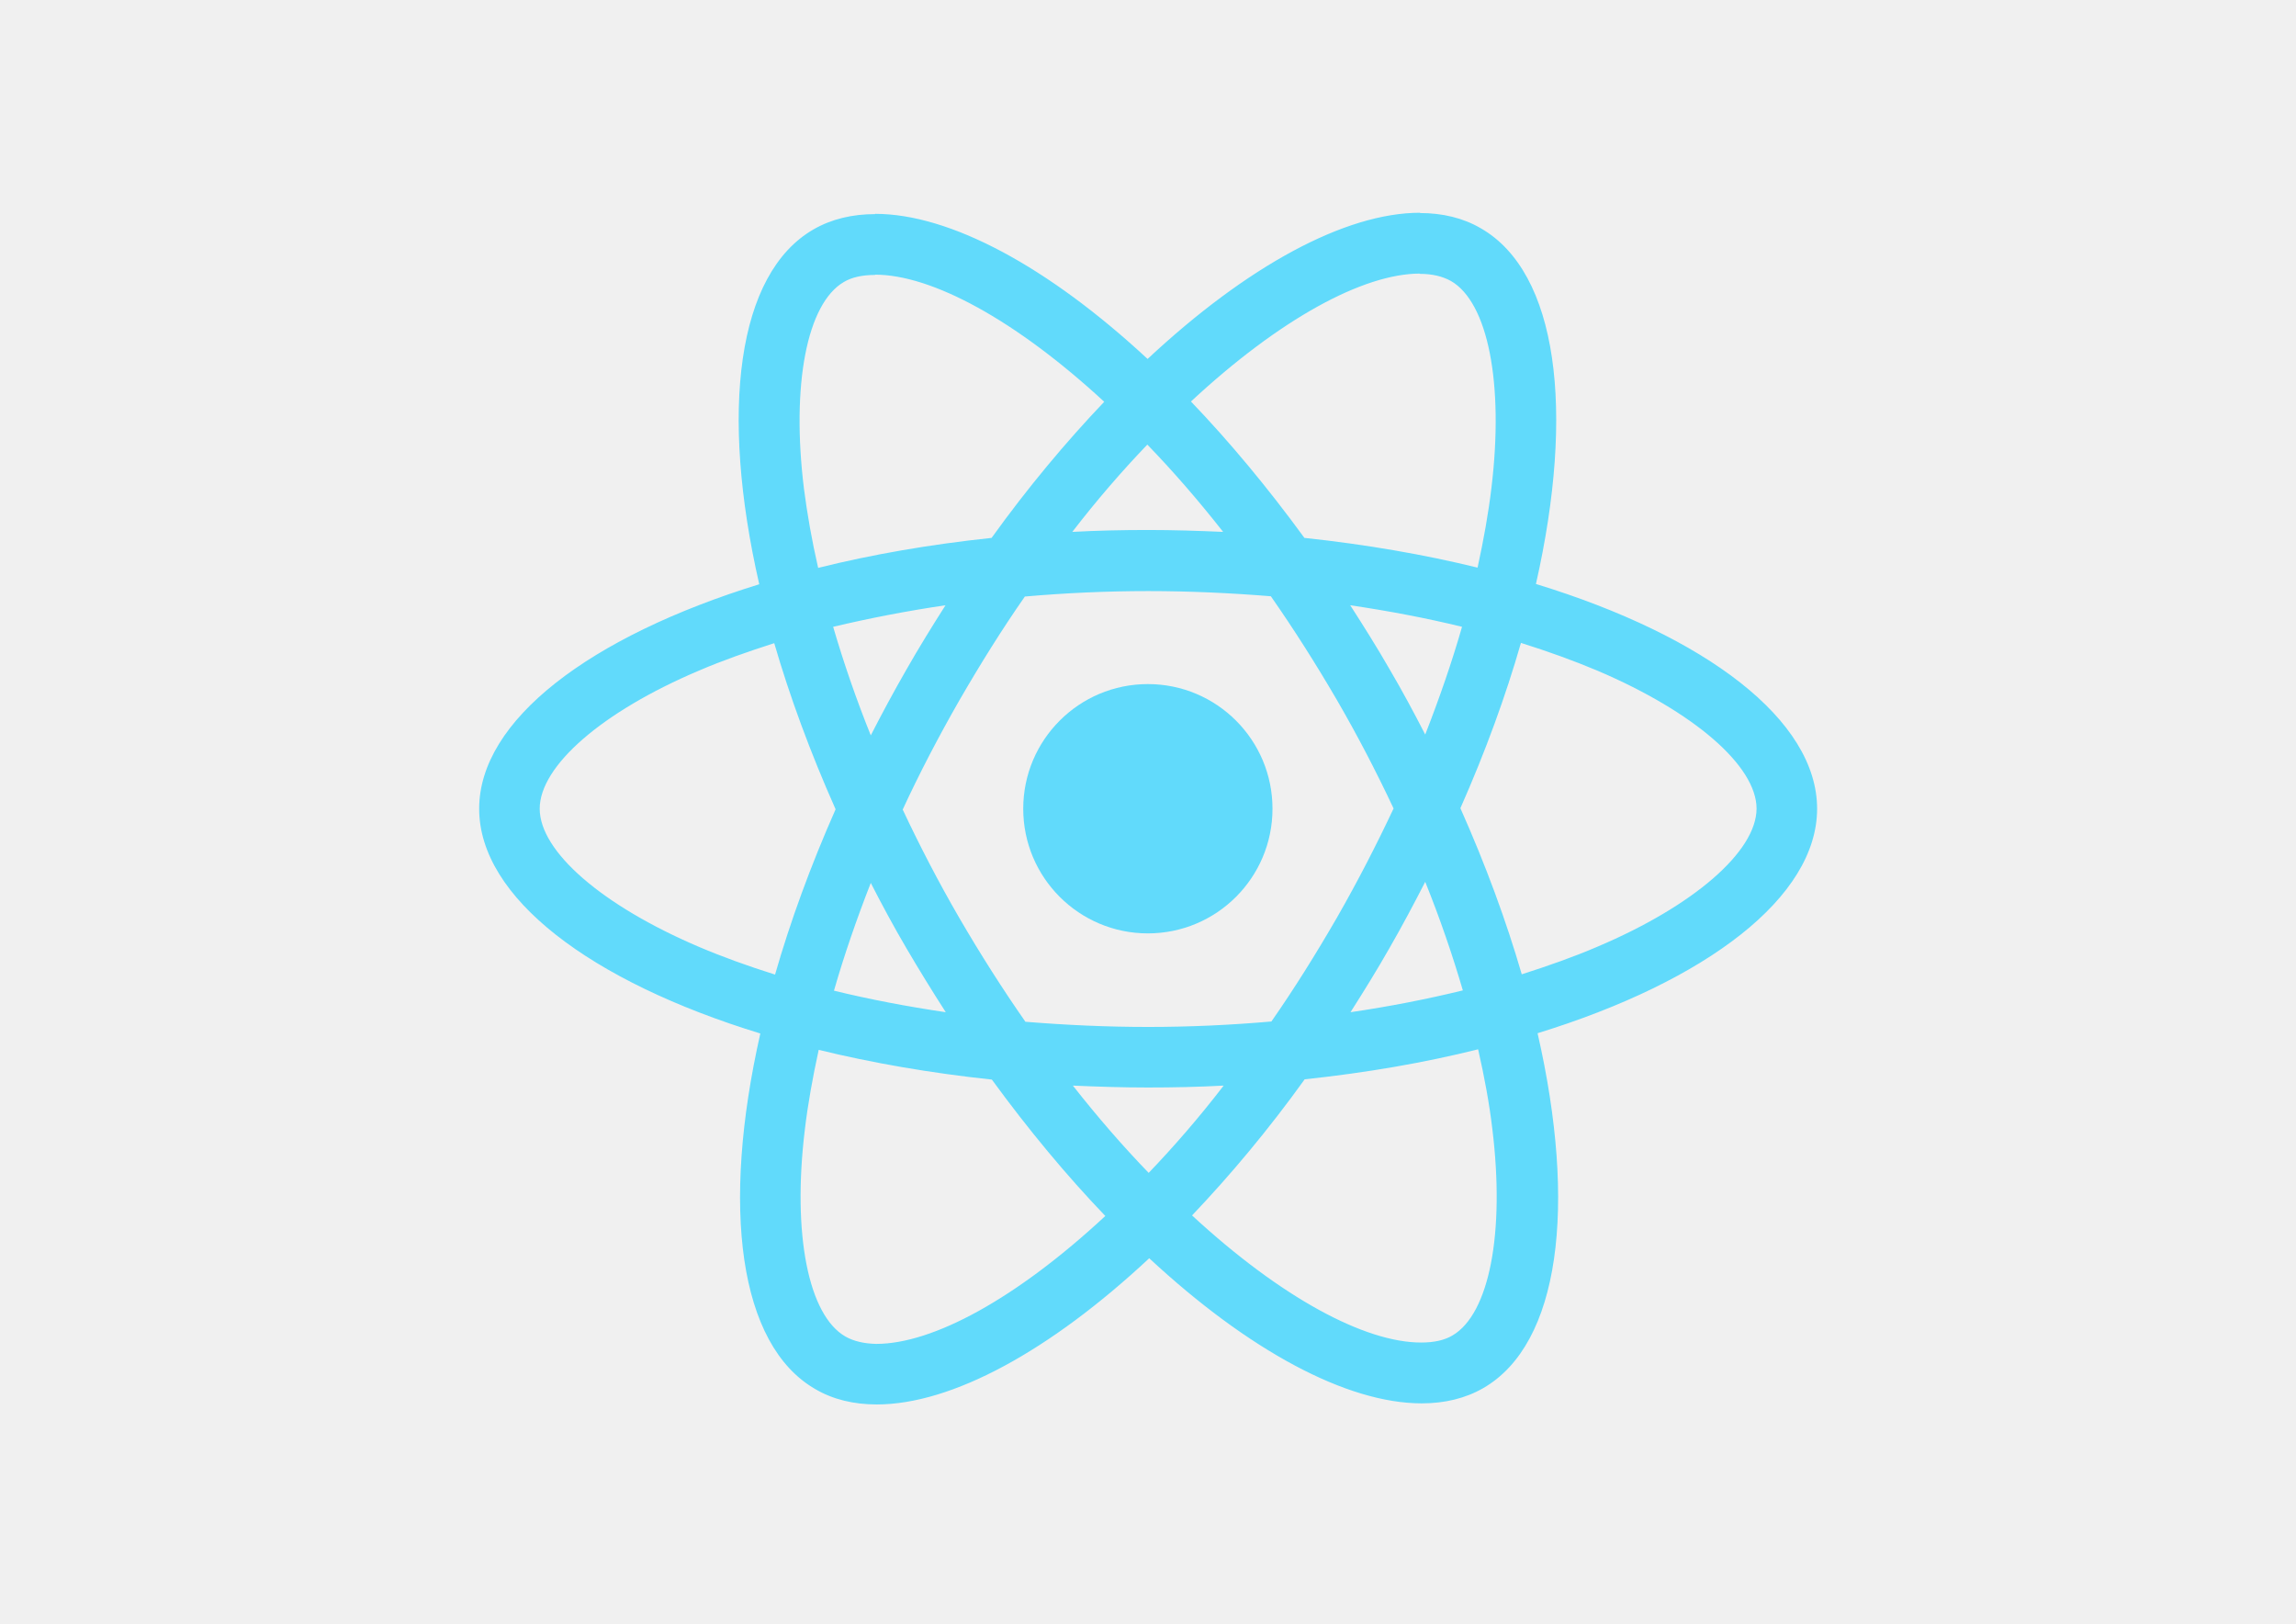
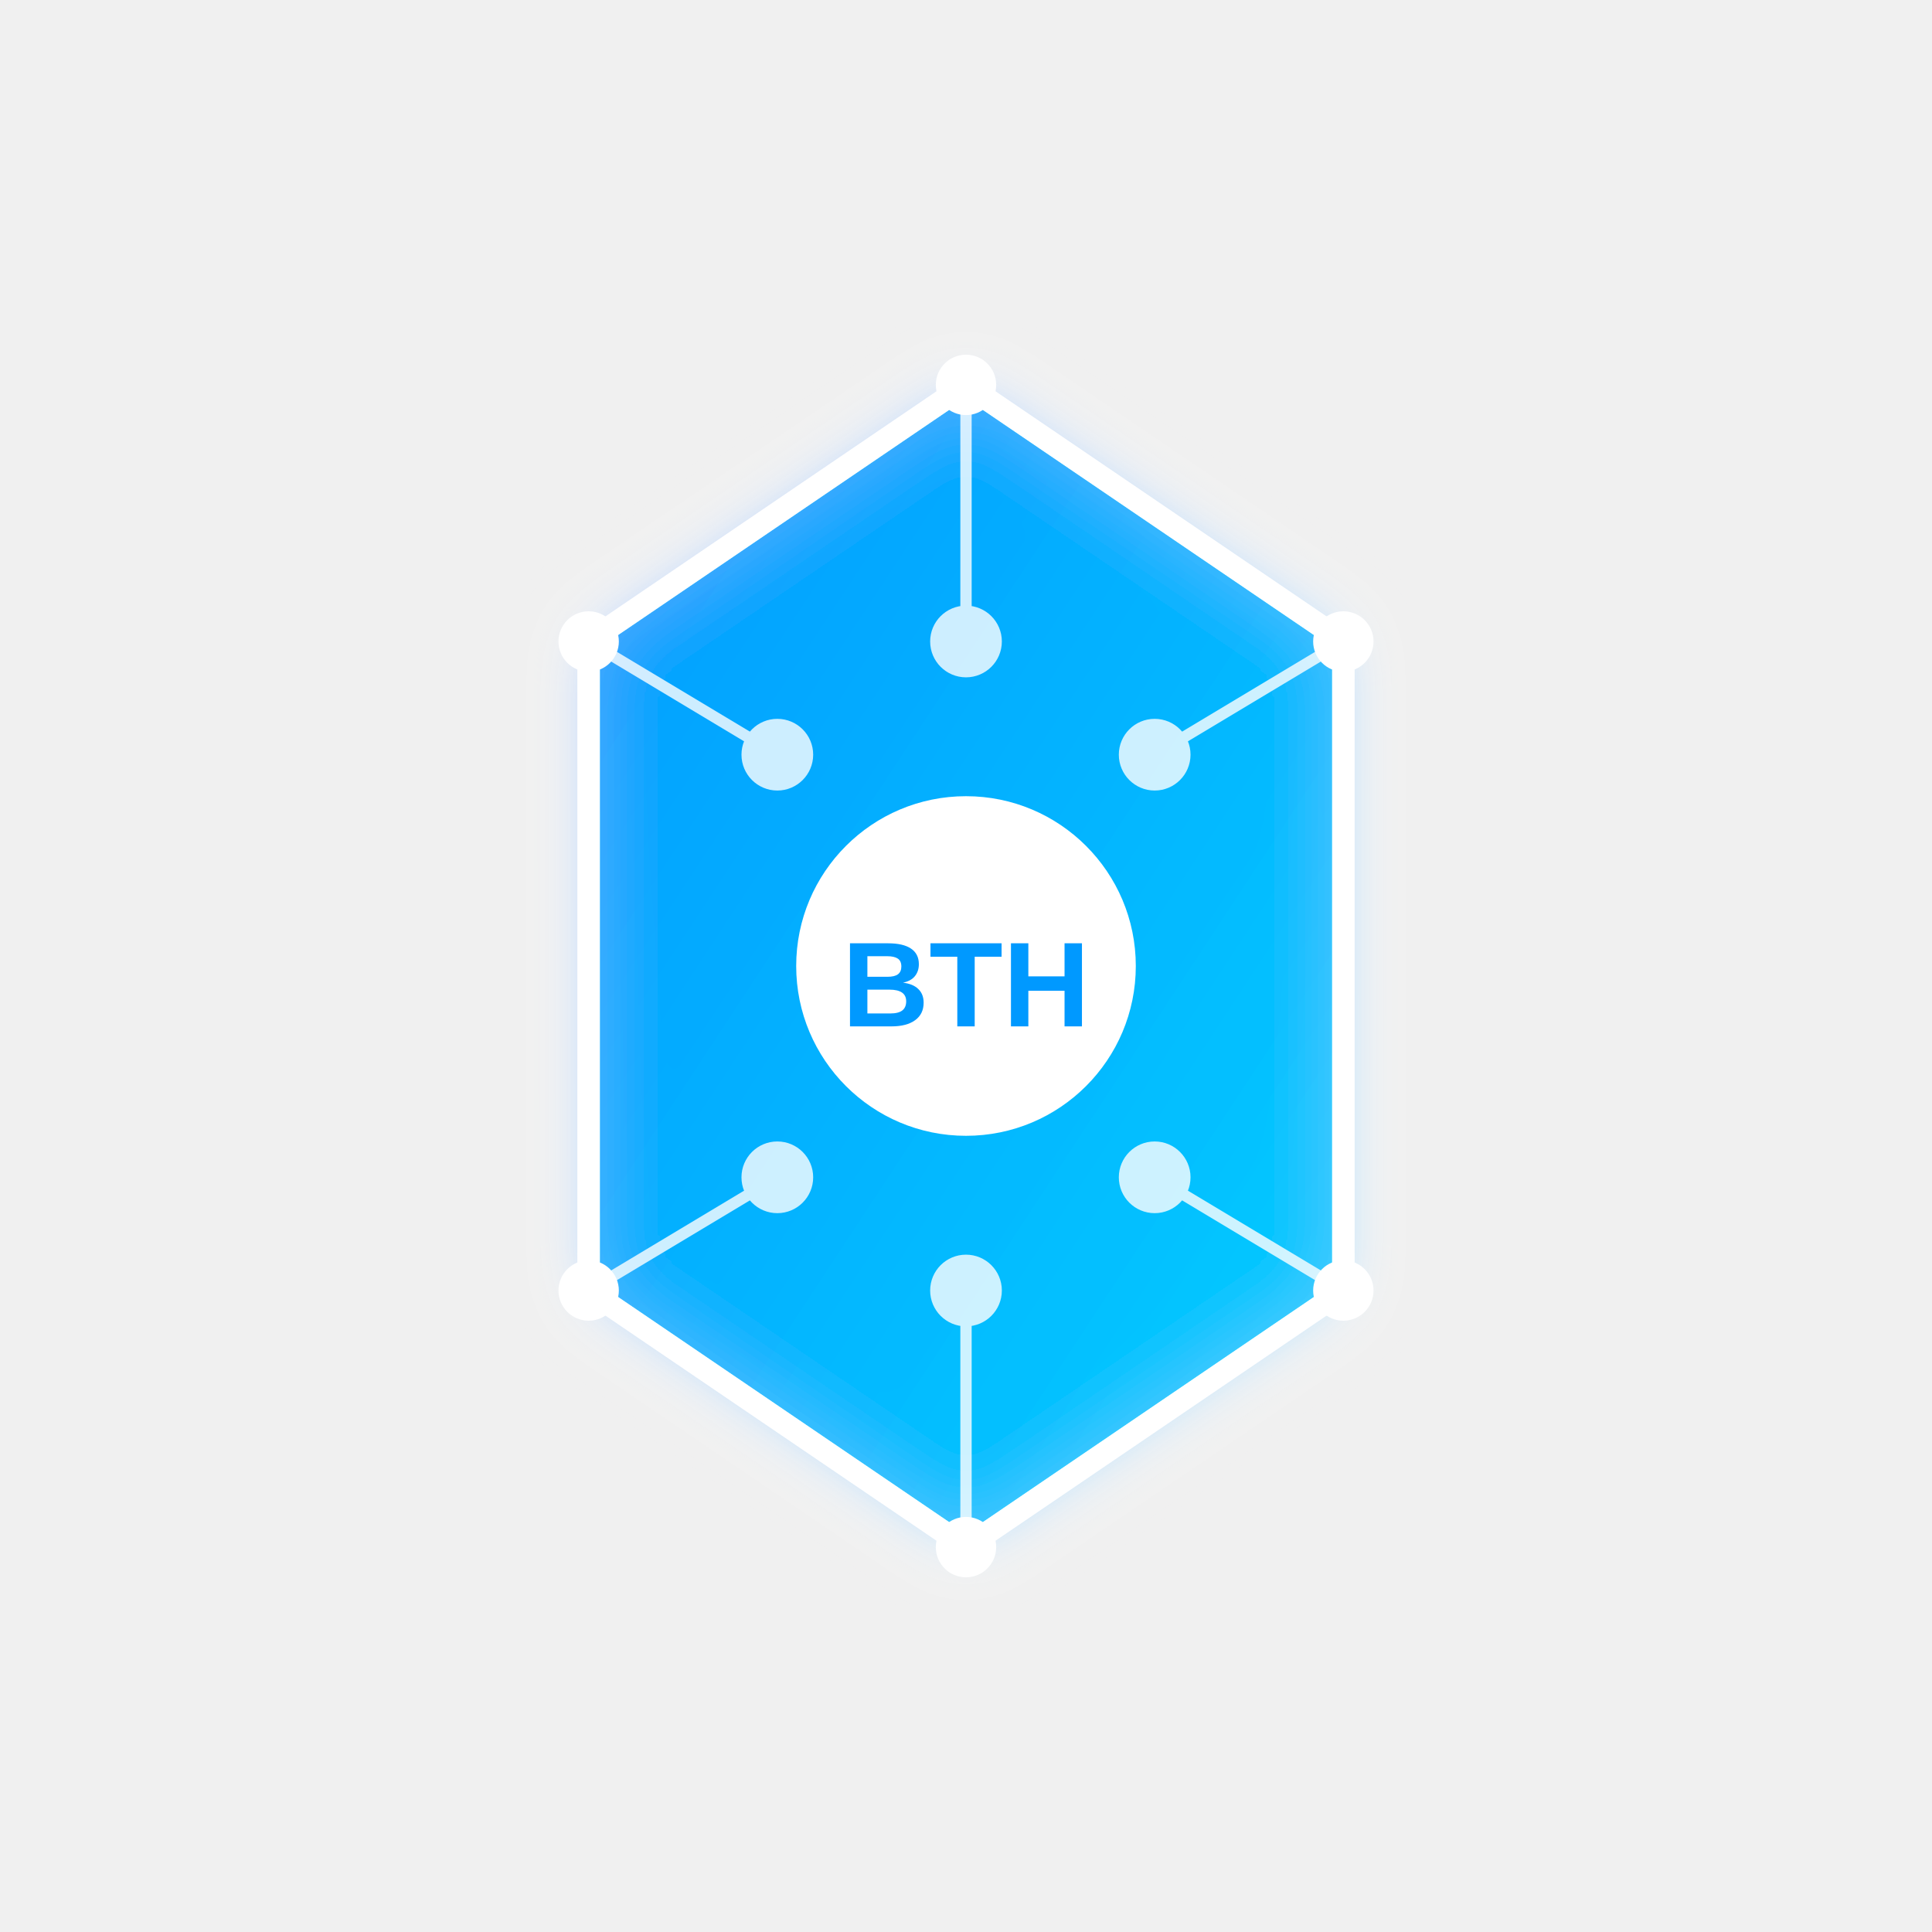
- <svg xmlns="http://www.w3.org/2000/svg" viewBox="0 0 841.9 595.3">
-   <g fill="#61DAFB">
-     <path d="M666.3 296.5c0-32.5-40.7-63.3-103.1-82.4 14.4-63.6 8-114.2-20.2-130.4-6.5-3.8-14.1-5.6-22.4-5.6v22.3c4.6 0 8.3.9 11.4 2.6 13.6 7.8 19.5 37.5 14.9 75.7-1.1 9.4-2.9 19.3-5.1 29.4-19.6-4.8-41-8.5-63.5-10.9-13.5-18.5-27.5-35.3-41.6-50 32.6-30.3 63.2-46.9 84-46.9V78c-27.5 0-63.5 19.6-99.9 53.6-36.4-33.8-72.4-53.2-99.9-53.2v22.3c20.7 0 51.4 16.5 84 46.6-14 14.7-28 31.4-41.3 49.9-22.6 2.4-44 6.1-63.6 11-2.3-10-4-19.7-5.2-29-4.7-38.2 1.1-67.9 14.6-75.8 3-1.8 6.9-2.6 11.5-2.6V78.5c-8.4 0-16 1.8-22.6 5.6-28.1 16.2-34.4 66.7-19.9 130.1-62.2 19.2-102.7 49.9-102.7 82.3 0 32.5 40.7 63.3 103.1 82.4-14.4 63.6-8 114.2 20.2 130.4 6.5 3.8 14.1 5.6 22.5 5.6 27.5 0 63.5-19.6 99.9-53.6 36.4 33.8 72.4 53.2 99.9 53.2 8.4 0 16-1.8 22.6-5.6 28.1-16.2 34.4-66.7 19.9-130.1 62-19.1 102.5-49.9 102.5-82.3zm-130.2-66.7c-3.7 12.9-8.3 26.2-13.5 39.5-4.1-8-8.4-16-13.1-24-4.6-8-9.5-15.8-14.4-23.4 14.2 2.1 27.9 4.7 41 7.9zm-45.8 106.5c-7.8 13.5-15.8 26.3-24.1 38.2-14.9 1.3-30 2-45.2 2-15.1 0-30.2-.7-45-1.9-8.3-11.9-16.4-24.6-24.2-38-7.6-13.1-14.5-26.4-20.8-39.8 6.2-13.4 13.2-26.8 20.7-39.9 7.8-13.5 15.8-26.3 24.1-38.2 14.9-1.3 30-2 45.2-2 15.1 0 30.2.7 45 1.9 8.3 11.9 16.4 24.6 24.2 38 7.6 13.1 14.5 26.4 20.8 39.8-6.3 13.4-13.2 26.8-20.7 39.9zm32.3-13c5.4 13.4 10 26.8 13.8 39.8-13.1 3.2-26.9 5.9-41.2 8 4.9-7.7 9.8-15.6 14.4-23.7 4.6-8 8.9-16.1 13-24.1zM421.2 430c-9.3-9.6-18.6-20.3-27.8-32 9 .4 18.2.7 27.5.7 9.4 0 18.7-.2 27.8-.7-9 11.7-18.3 22.4-27.5 32zm-74.4-58.9c-14.2-2.1-27.9-4.7-41-7.9 3.7-12.9 8.3-26.2 13.5-39.5 4.1 8 8.4 16 13.1 24 4.7 8 9.5 15.8 14.4 23.4zM420.7 163c9.3 9.6 18.6 20.3 27.8 32-9-.4-18.2-.7-27.5-.7-9.4 0-18.7.2-27.8.7 9-11.7 18.3-22.4 27.5-32zm-74 58.9c-4.9 7.7-9.8 15.6-14.4 23.7-4.6 8-8.9 16-13 24-5.4-13.4-10-26.8-13.8-39.8 13.1-3.1 26.9-5.8 41.2-7.9zm-90.5 125.2c-35.4-15.1-58.3-34.9-58.3-50.6 0-15.7 22.9-35.6 58.3-50.6 8.6-3.7 18-7 27.7-10.1 5.7 19.6 13.2 40 22.5 60.9-9.2 20.8-16.6 41.1-22.2 60.6-9.9-3.1-19.3-6.5-28-10.2zM310 490c-13.6-7.8-19.5-37.5-14.9-75.7 1.1-9.4 2.9-19.3 5.1-29.4 19.6 4.8 41 8.5 63.5 10.9 13.5 18.5 27.5 35.3 41.6 50-32.6 30.3-63.2 46.9-84 46.9-4.5-.1-8.3-1-11.3-2.7zm237.2-76.2c4.7 38.2-1.1 67.9-14.6 75.8-3 1.8-6.9 2.6-11.5 2.6-20.7 0-51.4-16.5-84-46.6 14-14.7 28-31.4 41.3-49.9 22.6-2.4 44-6.1 63.6-11 2.3 10.1 4.1 19.8 5.2 29.1zm38.5-66.7c-8.6 3.7-18 7-27.7 10.1-5.7-19.6-13.2-40-22.5-60.9 9.2-20.8 16.6-41.1 22.2-60.6 9.9 3.1 19.3 6.5 28.1 10.2 35.4 15.1 58.3 34.9 58.3 50.6-.1 15.7-23 35.6-58.4 50.6zM320.8 78.4z" />
-     <circle cx="420.9" cy="296.5" r="45.7" />
-     <path d="M520.5 78.1z" />
+ <svg xmlns="http://www.w3.org/2000/svg" width="512" height="512" viewBox="0 0 512 512">
+   <defs>
+     <linearGradient id="bgGradient" x1="0%" y1="0%" x2="100%" y2="100%">
+       <stop offset="0%" stop-color="#0099ff" stop-opacity="0.9" />
+       <stop offset="100%" stop-color="#00ccff" stop-opacity="0.9" />
+     </linearGradient>
+     <filter id="glow" x="-20%" y="-20%" width="140%" height="140%">
+       <feGaussianBlur stdDeviation="8" result="blur" />
+       <feComposite in="SourceGraphic" in2="blur" operator="over" />
+     </filter>
+   </defs>
+   <polygon points="256,102 356,170 356,342 256,410 156,342 156,170" fill="url(#bgGradient)" stroke="#ffffff" stroke-width="6" stroke-linejoin="round" filter="url(#glow)" />
+   <g stroke="#ffffff" stroke-width="3" opacity="0.8">
+     <line x1="256" y1="102" x2="256" y2="170" />
+     <line x1="356" y1="170" x2="306" y2="200" />
+     <line x1="356" y1="342" x2="306" y2="312" />
+     <line x1="256" y1="410" x2="256" y2="342" />
+     <line x1="156" y1="342" x2="206" y2="312" />
+     <line x1="156" y1="170" x2="206" y2="200" />
+     <circle cx="256" cy="170" r="8" fill="#ffffff" />
+     <circle cx="306" cy="200" r="8" fill="#ffffff" />
+     <circle cx="306" cy="312" r="8" fill="#ffffff" />
+     <circle cx="256" cy="342" r="8" fill="#ffffff" />
+     <circle cx="206" cy="312" r="8" fill="#ffffff" />
+     <circle cx="206" cy="200" r="8" fill="#ffffff" />
  </g>
+   <circle cx="256" cy="256" r="45" fill="#ffffff" />
+   <text x="256" y="272" font-family="Arial, sans-serif" font-weight="bold" font-size="32" text-anchor="middle" fill="#0099ff">BTH</text>
+   <circle cx="256" cy="102" r="8" fill="#ffffff" />
+   <circle cx="356" cy="170" r="8" fill="#ffffff" />
+   <circle cx="356" cy="342" r="8" fill="#ffffff" />
+   <circle cx="256" cy="410" r="8" fill="#ffffff" />
+   <circle cx="156" cy="342" r="8" fill="#ffffff" />
+   <circle cx="156" cy="170" r="8" fill="#ffffff" />
</svg>
